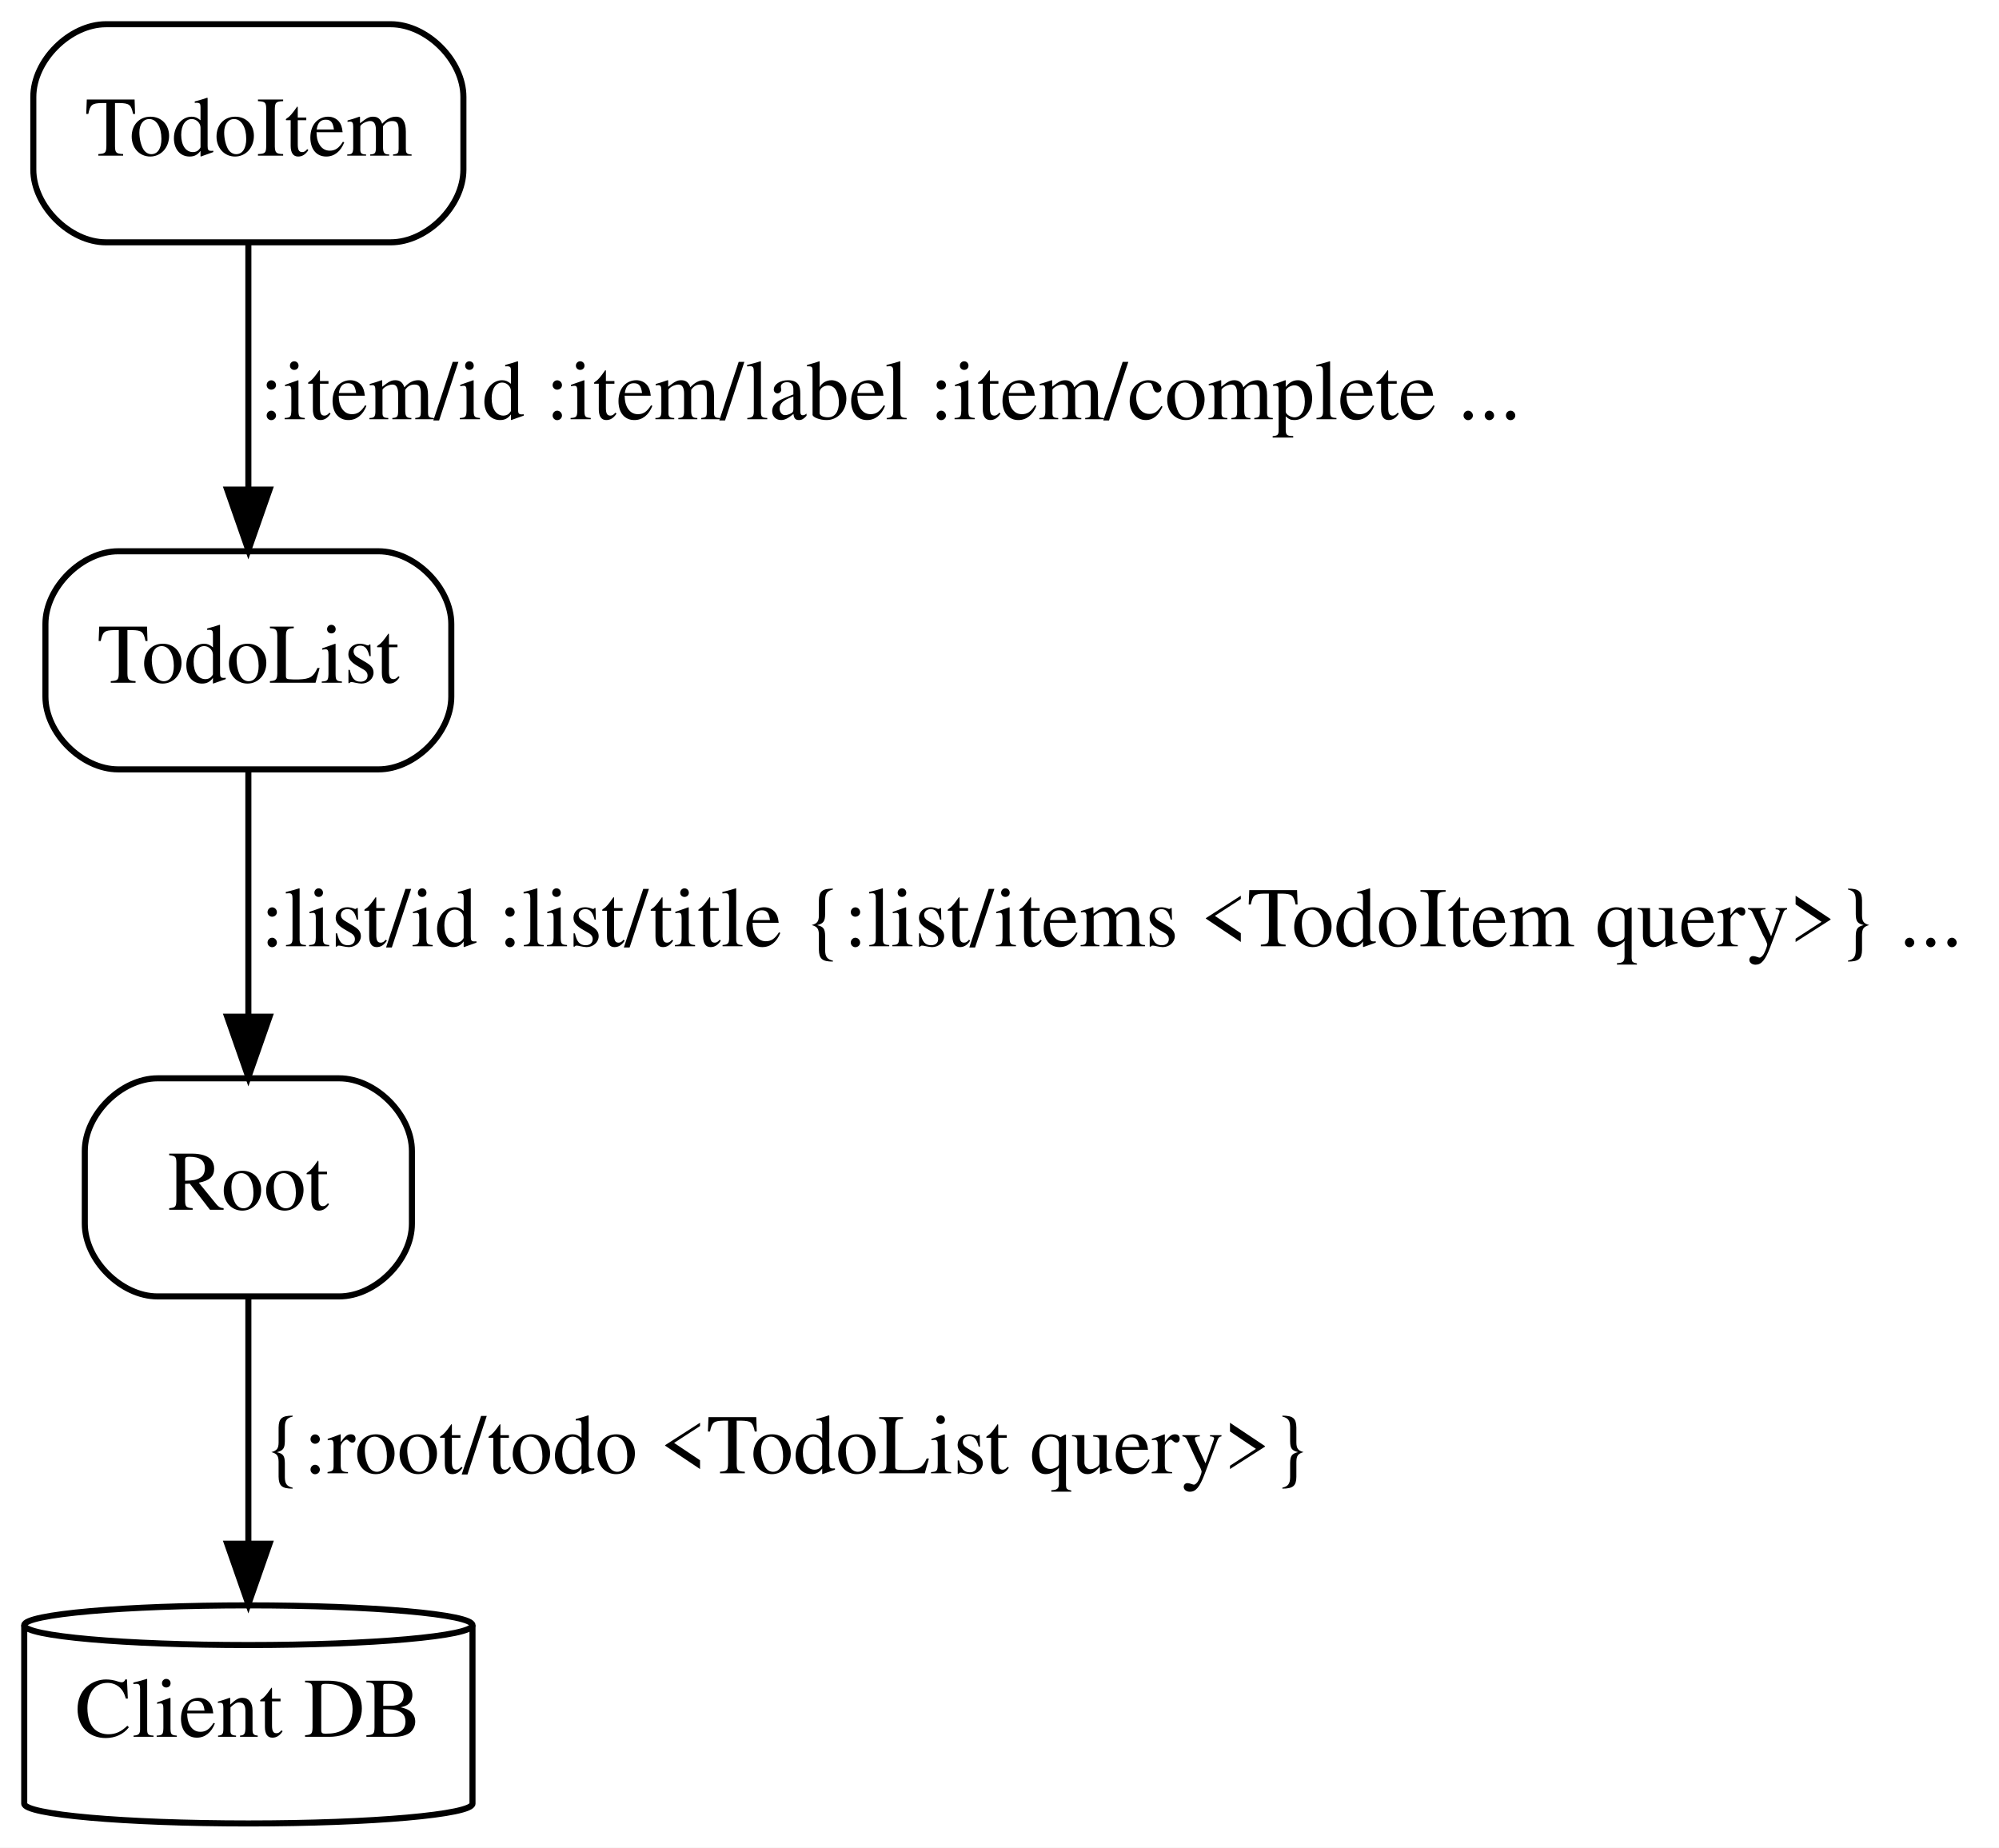
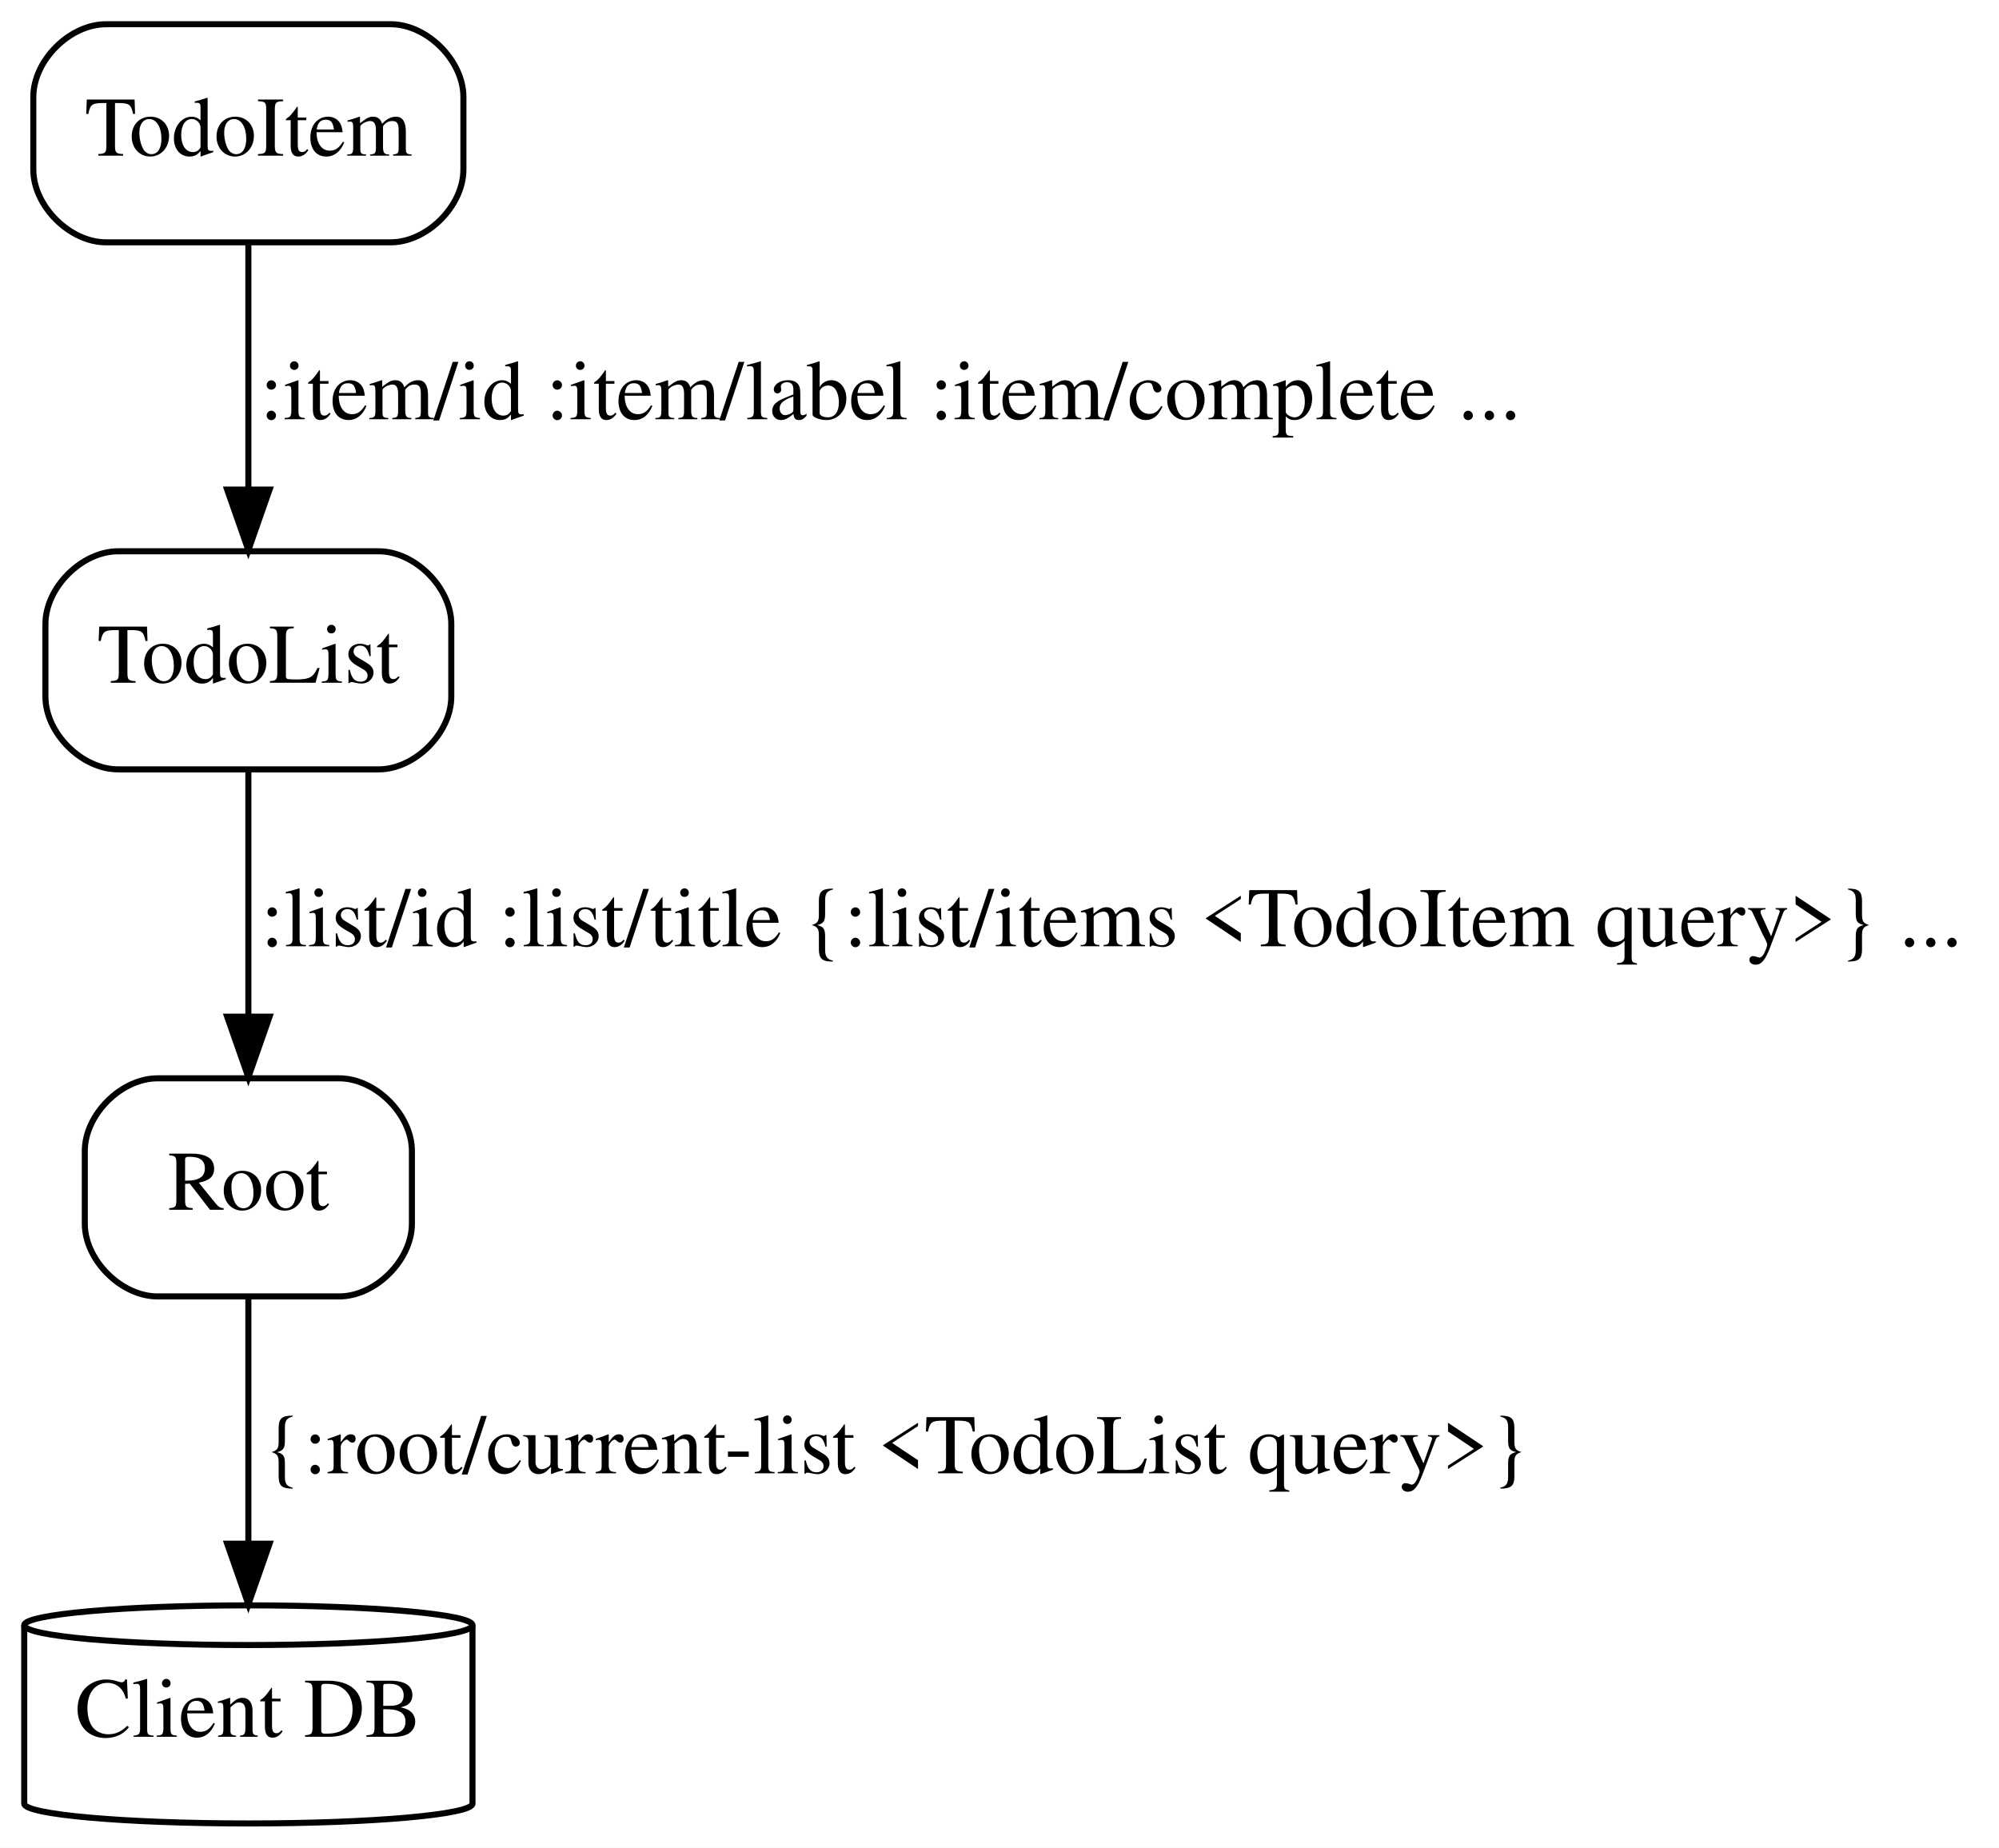
<svg xmlns="http://www.w3.org/2000/svg" width="330pt" height="305pt" viewBox="0.00 0.00 330.00 305.00">
  <g id="graph0" class="graph" transform="scale(1 1) rotate(0) translate(4 301)">
    <polygon fill="white" stroke="transparent" points="-4,4 -4,-301 326,-301 326,4 -4,4" />
    <g id="node1" class="node">
      <path fill="none" stroke="black" d="M74,-32.73C74,-34.53 57.42,-36 37,-36 16.58,-36 0,-34.53 0,-32.73 0,-32.73 0,-3.27 0,-3.27 0,-1.47 16.58,0 37,0 57.42,0 74,-1.47 74,-3.27 74,-3.27 74,-32.73 74,-32.73" />
      <path fill="none" stroke="black" d="M74,-32.73C74,-30.92 57.42,-29.45 37,-29.45 16.58,-29.45 0,-30.92 0,-32.73" />
      <text text-anchor="middle" x="37" y="-14.3" font-family="Times,serif" font-size="14.00">Client DB</text>
    </g>
    <g id="node2" class="node">
      <path fill="none" stroke="black" d="M60.5,-297C60.5,-297 13.5,-297 13.5,-297 7.5,-297 1.5,-291 1.5,-285 1.5,-285 1.5,-273 1.5,-273 1.5,-267 7.5,-261 13.5,-261 13.5,-261 60.5,-261 60.5,-261 66.5,-261 72.5,-267 72.5,-273 72.5,-273 72.5,-285 72.5,-285 72.5,-291 66.5,-297 60.5,-297" />
      <text text-anchor="middle" x="37" y="-275.3" font-family="Times,serif" font-size="14.00">TodoItem</text>
    </g>
    <g id="node3" class="node">
      <path fill="none" stroke="black" d="M58.5,-210C58.5,-210 15.5,-210 15.5,-210 9.5,-210 3.5,-204 3.5,-198 3.5,-198 3.5,-186 3.5,-186 3.5,-180 9.5,-174 15.5,-174 15.5,-174 58.5,-174 58.5,-174 64.5,-174 70.5,-180 70.5,-186 70.5,-186 70.5,-198 70.5,-198 70.5,-204 64.5,-210 58.5,-210" />
      <text text-anchor="middle" x="37" y="-188.3" font-family="Times,serif" font-size="14.00">TodoList</text>
    </g>
    <g id="edge1" class="edge">
      <path fill="none" stroke="black" d="M37,-260.8C37,-249.16 37,-233.55 37,-220.24" />
      <polygon fill="black" stroke="black" points="40.5,-220.18 37,-210.18 33.5,-220.18 40.5,-220.18" />
      <text text-anchor="middle" x="143" y="-231.8" font-family="Times,serif" font-size="14.00"> :item/id :item/label :item/complete ...</text>
    </g>
    <g id="node4" class="node">
      <path fill="none" stroke="black" d="M52,-123C52,-123 22,-123 22,-123 16,-123 10,-117 10,-111 10,-111 10,-99 10,-99 10,-93 16,-87 22,-87 22,-87 52,-87 52,-87 58,-87 64,-93 64,-99 64,-99 64,-111 64,-111 64,-117 58,-123 52,-123" />
      <text text-anchor="middle" x="37" y="-101.3" font-family="Times,serif" font-size="14.00">Root</text>
    </g>
    <g id="edge2" class="edge">
      <path fill="none" stroke="black" d="M37,-173.8C37,-162.16 37,-146.55 37,-133.24" />
      <polygon fill="black" stroke="black" points="40.5,-133.18 37,-123.18 33.5,-133.18 40.5,-133.18" />
      <text text-anchor="middle" x="179.5" y="-144.8" font-family="Times,serif" font-size="14.00"> :list/id :list/title {:list/items &lt;TodoItem query&gt;} ...</text>
    </g>
    <g id="edge3" class="edge">
      <path fill="none" stroke="black" d="M37,-86.8C37,-75.16 37,-59.55 37,-46.24" />
      <polygon fill="black" stroke="black" points="40.5,-46.18 37,-36.18 33.5,-46.18 40.5,-46.18" />
-       <text text-anchor="middle" x="126" y="-57.8" font-family="Times,serif" font-size="14.00"> {:root/todo &lt;TodoList query&gt;}</text>
+       <text text-anchor="middle" x="144" y="-57.8" font-family="Times,serif" font-size="14.00"> {:root/current-list &lt;TodoList query&gt;}</text>
    </g>
  </g>
</svg>
